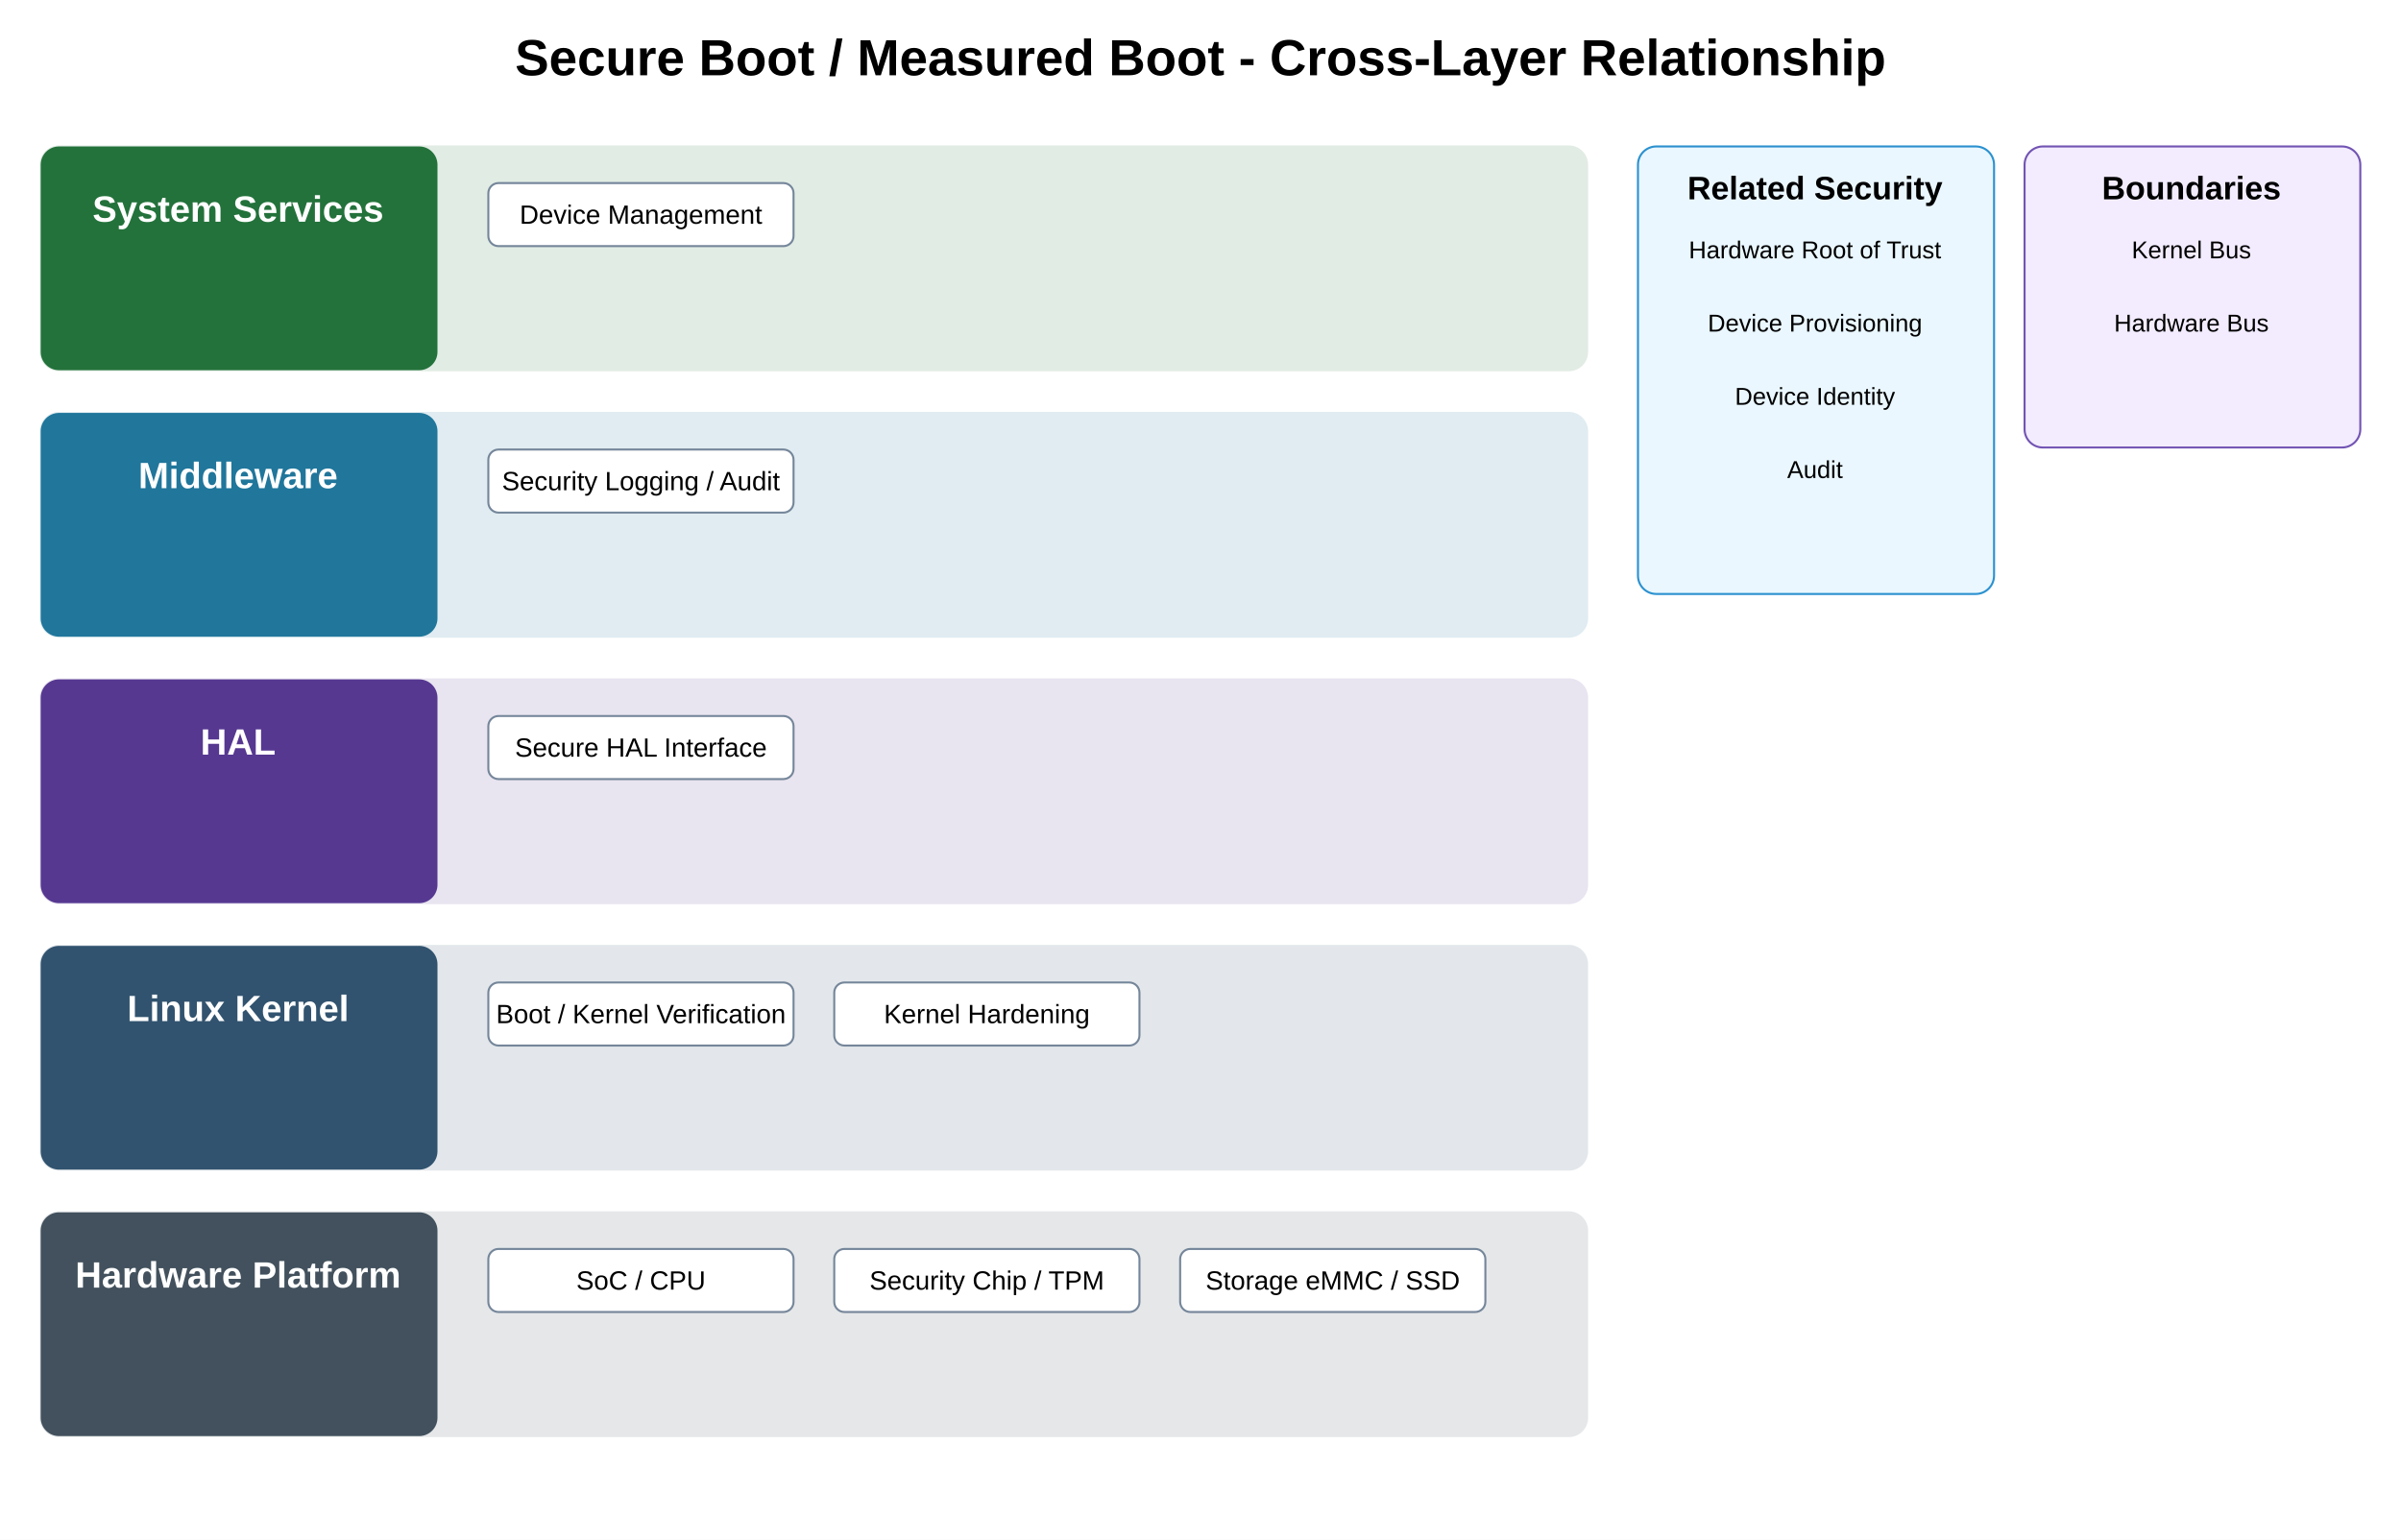
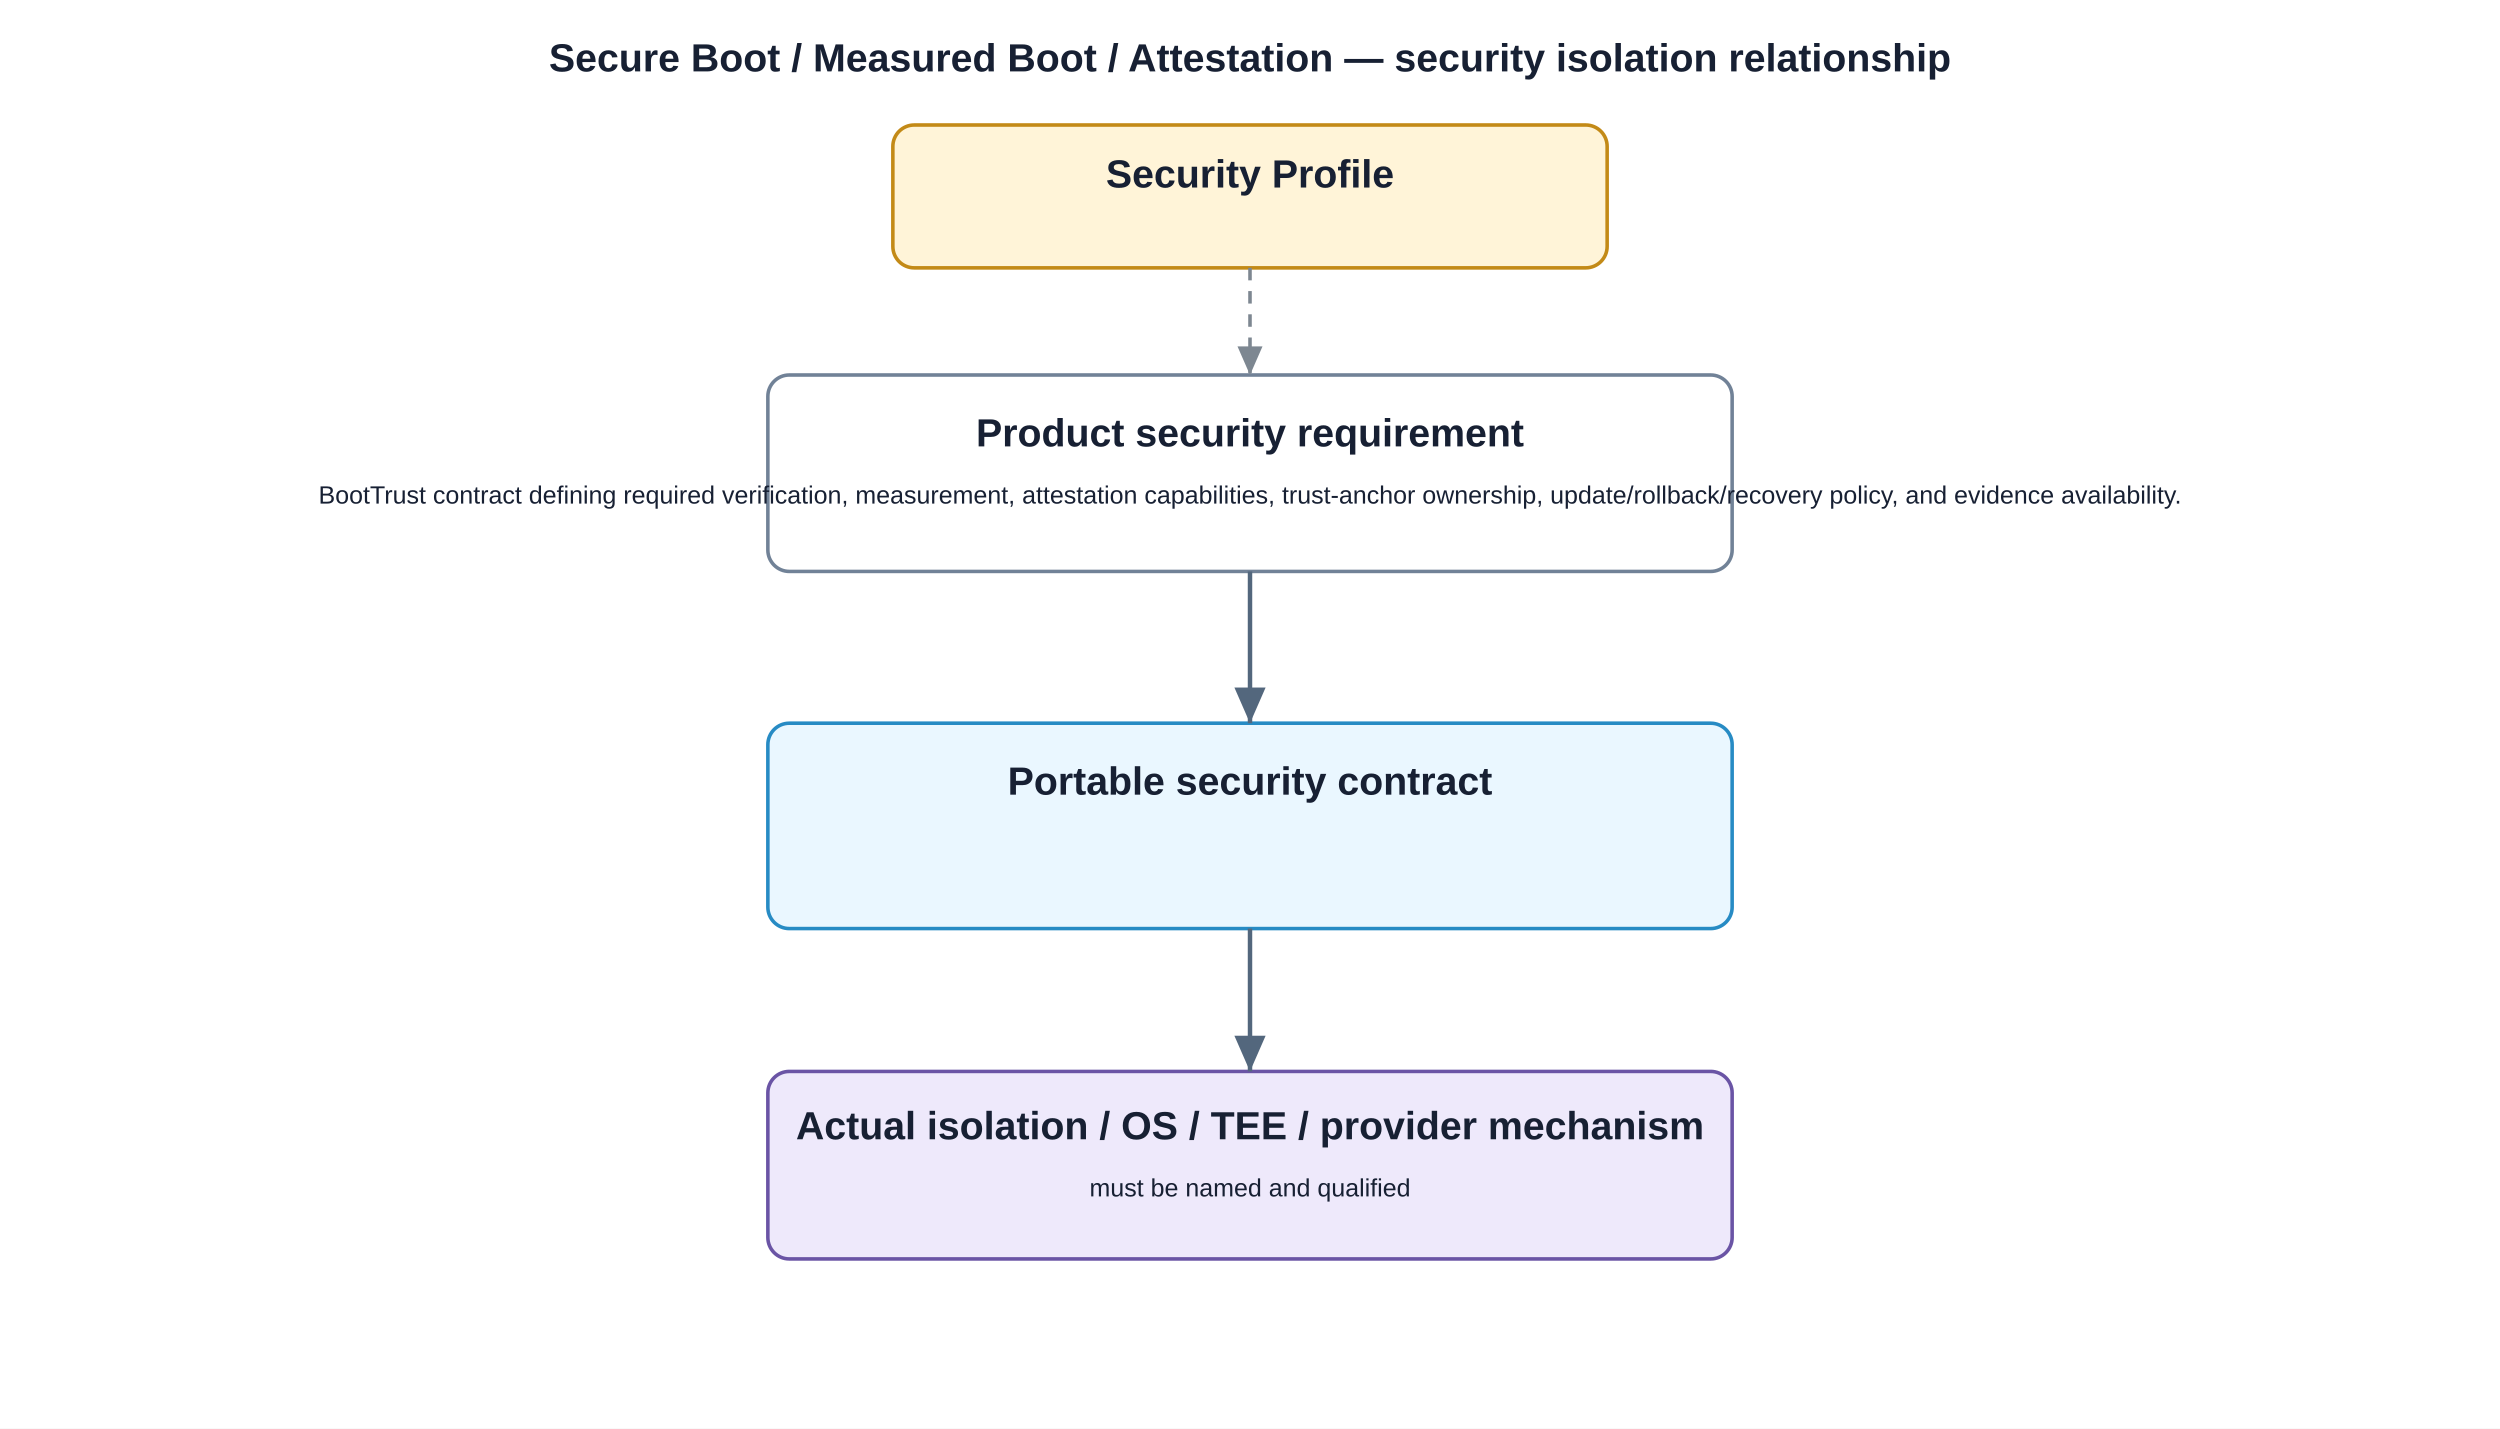
- <svg xmlns="http://www.w3.org/2000/svg" width="1180" height="757">
-   <rect width="100%" height="100%" fill="white" />
-   <text x="590" y="37" font-family="Arial" font-size="25" font-weight="bold" text-anchor="middle">Secure Boot / Measured Boot - Cross-Layer Relationship</text>
-   <rect x="20" y="72" width="760" height="110" rx="9" fill="#23723b" opacity=".14" stroke="#23723b" />
-   <rect x="20" y="72" width="195" height="110" rx="9" fill="#23723b" />
-   <text x="117" y="109" font-family="Arial" font-size="18" font-weight="bold" fill="white" text-anchor="middle">System Services</text>
-   <rect x="240" y="90" width="150" height="31" rx="5" fill="white" stroke="#75869a" />
-   <text x="315" y="110" font-family="Arial" font-size="13" text-anchor="middle">Device Management</text>
-   <rect x="20" y="203" width="760" height="110" rx="9" fill="#20769b" opacity=".14" stroke="#20769b" />
-   <rect x="20" y="203" width="195" height="110" rx="9" fill="#20769b" />
-   <text x="117" y="240" font-family="Arial" font-size="18" font-weight="bold" fill="white" text-anchor="middle">Middleware</text>
-   <rect x="240" y="221" width="150" height="31" rx="5" fill="white" stroke="#75869a" />
-   <text x="315" y="241" font-family="Arial" font-size="13" text-anchor="middle">Security Logging / Audit</text>
-   <rect x="20" y="334" width="760" height="110" rx="9" fill="#563891" opacity=".14" stroke="#563891" />
-   <rect x="20" y="334" width="195" height="110" rx="9" fill="#563891" />
-   <text x="117" y="371" font-family="Arial" font-size="18" font-weight="bold" fill="white" text-anchor="middle">HAL</text>
-   <rect x="240" y="352" width="150" height="31" rx="5" fill="white" stroke="#75869a" />
-   <text x="315" y="372" font-family="Arial" font-size="13" text-anchor="middle">Secure HAL Interface</text>
-   <rect x="20" y="465" width="760" height="110" rx="9" fill="#31536f" opacity=".14" stroke="#31536f" />
-   <rect x="20" y="465" width="195" height="110" rx="9" fill="#31536f" />
-   <text x="117" y="502" font-family="Arial" font-size="18" font-weight="bold" fill="white" text-anchor="middle">Linux Kernel</text>
-   <rect x="240" y="483" width="150" height="31" rx="5" fill="white" stroke="#75869a" />
-   <text x="315" y="503" font-family="Arial" font-size="13" text-anchor="middle">Boot / Kernel Verification</text>
-   <rect x="410" y="483" width="150" height="31" rx="5" fill="white" stroke="#75869a" />
-   <text x="485" y="503" font-family="Arial" font-size="13" text-anchor="middle">Kernel Hardening</text>
-   <rect x="20" y="596" width="760" height="110" rx="9" fill="#42515d" opacity=".14" stroke="#42515d" />
-   <rect x="20" y="596" width="195" height="110" rx="9" fill="#42515d" />
-   <text x="117" y="633" font-family="Arial" font-size="18" font-weight="bold" fill="white" text-anchor="middle">Hardware Platform</text>
-   <rect x="240" y="614" width="150" height="31" rx="5" fill="white" stroke="#75869a" />
-   <text x="315" y="634" font-family="Arial" font-size="13" text-anchor="middle">SoC / CPU</text>
-   <rect x="410" y="614" width="150" height="31" rx="5" fill="white" stroke="#75869a" />
-   <text x="485" y="634" font-family="Arial" font-size="13" text-anchor="middle">Security Chip / TPM</text>
-   <rect x="580" y="614" width="150" height="31" rx="5" fill="white" stroke="#75869a" />
-   <text x="655" y="634" font-family="Arial" font-size="13" text-anchor="middle">Storage eMMC / SSD</text>
-   <rect x="805" y="72" width="175" height="220" rx="9" fill="#eaf7ff" stroke="#2b91cf" />
-   <text x="892" y="98" font-family="Arial" font-size="16" font-weight="bold" text-anchor="middle">Related Security</text>
-   <text x="892" y="127" font-family="Arial" font-size="12" text-anchor="middle">Hardware Root of Trust</text>
-   <text x="892" y="163" font-family="Arial" font-size="12" text-anchor="middle">Device Provisioning</text>
-   <text x="892" y="199" font-family="Arial" font-size="12" text-anchor="middle">Device Identity</text>
-   <text x="892" y="235" font-family="Arial" font-size="12" text-anchor="middle">Audit</text>
-   <rect x="995" y="72" width="165" height="148" rx="9" fill="#f3ecff" stroke="#7254b3" />
-   <text x="1077" y="98" font-family="Arial" font-size="16" font-weight="bold" text-anchor="middle">Boundaries</text>
-   <text x="1077" y="127" font-family="Arial" font-size="12" text-anchor="middle">Kernel Bus</text>
-   <text x="1077" y="163" font-family="Arial" font-size="12" text-anchor="middle">Hardware Bus</text>
+ <svg xmlns="http://www.w3.org/2000/svg" width="1400" height="800">
+   <defs>
+     <style>text{font-family:Arial;fill:#172033}.h{font-size:22px;font-weight:bold}.t{font-size:14px}.p{fill:#fff4d8;stroke:#c38a17;stroke-width:2}.prod{fill:white;stroke:#718297;stroke-width:2}.sec{fill:#eaf7ff;stroke:#278bc4;stroke-width:2}.iso{fill:#eee9fb;stroke:#6a54a5;stroke-width:2}.hw{fill:#ececec;stroke:#59636a;stroke-width:2}.a{stroke:#53677d;stroke-width:2.5;fill:none;marker-end:url(#a)}.o{stroke:#7d8791;stroke-width:2;stroke-dasharray:7 6;fill:none;marker-end:url(#o)}</style>
+     <marker id="a" markerWidth="10" markerHeight="10" refX="8" refY="3.5" orient="auto">
+       <polygon points="0 0,8 3.5,0 7" fill="#53677d" />
+     </marker>
+     <marker id="o" markerWidth="10" markerHeight="10" refX="8" refY="3.5" orient="auto">
+       <polygon points="0 0,8 3.5,0 7" fill="#7d8791" />
+     </marker>
+   </defs>
+   <rect width="1400" height="800" fill="white" />
+   <text x="700" y="40" class="h" text-anchor="middle">Secure Boot / Measured Boot / Attestation — security isolation relationship</text>
+   <rect x="500" y="70" width="400" height="80" rx="12" class="p" />
+   <text x="700" y="105" class="h" text-anchor="middle">Security Profile</text>
+   <rect x="430" y="210" width="540" height="110" rx="12" class="prod" />
+   <text x="700" y="250" class="h" text-anchor="middle">Product security requirement</text>
+   <text x="700" y="282" class="t" text-anchor="middle">BootTrust contract defining required verification, measurement, attestation capabilities, trust-anchor ownership, update/rollback/recovery policy, and evidence availability.</text>
+   <rect x="430" y="405" width="540" height="115" rx="12" class="sec" />
+   <text x="700" y="445" class="h" text-anchor="middle">Portable security contract</text>
+   <rect x="430" y="600" width="540" height="105" rx="12" class="iso" />
+   <text x="700" y="638" class="h" text-anchor="middle">Actual isolation / OS / TEE / provider mechanism</text>
+   <text x="700" y="670" class="t" text-anchor="middle">must be named and qualified</text>
+   <path d="M700 150 L700 210" class="o" />
+   <path d="M700 320 L700 405" class="a" />
+   <path d="M700 520 L700 600" class="a" />
</svg>
